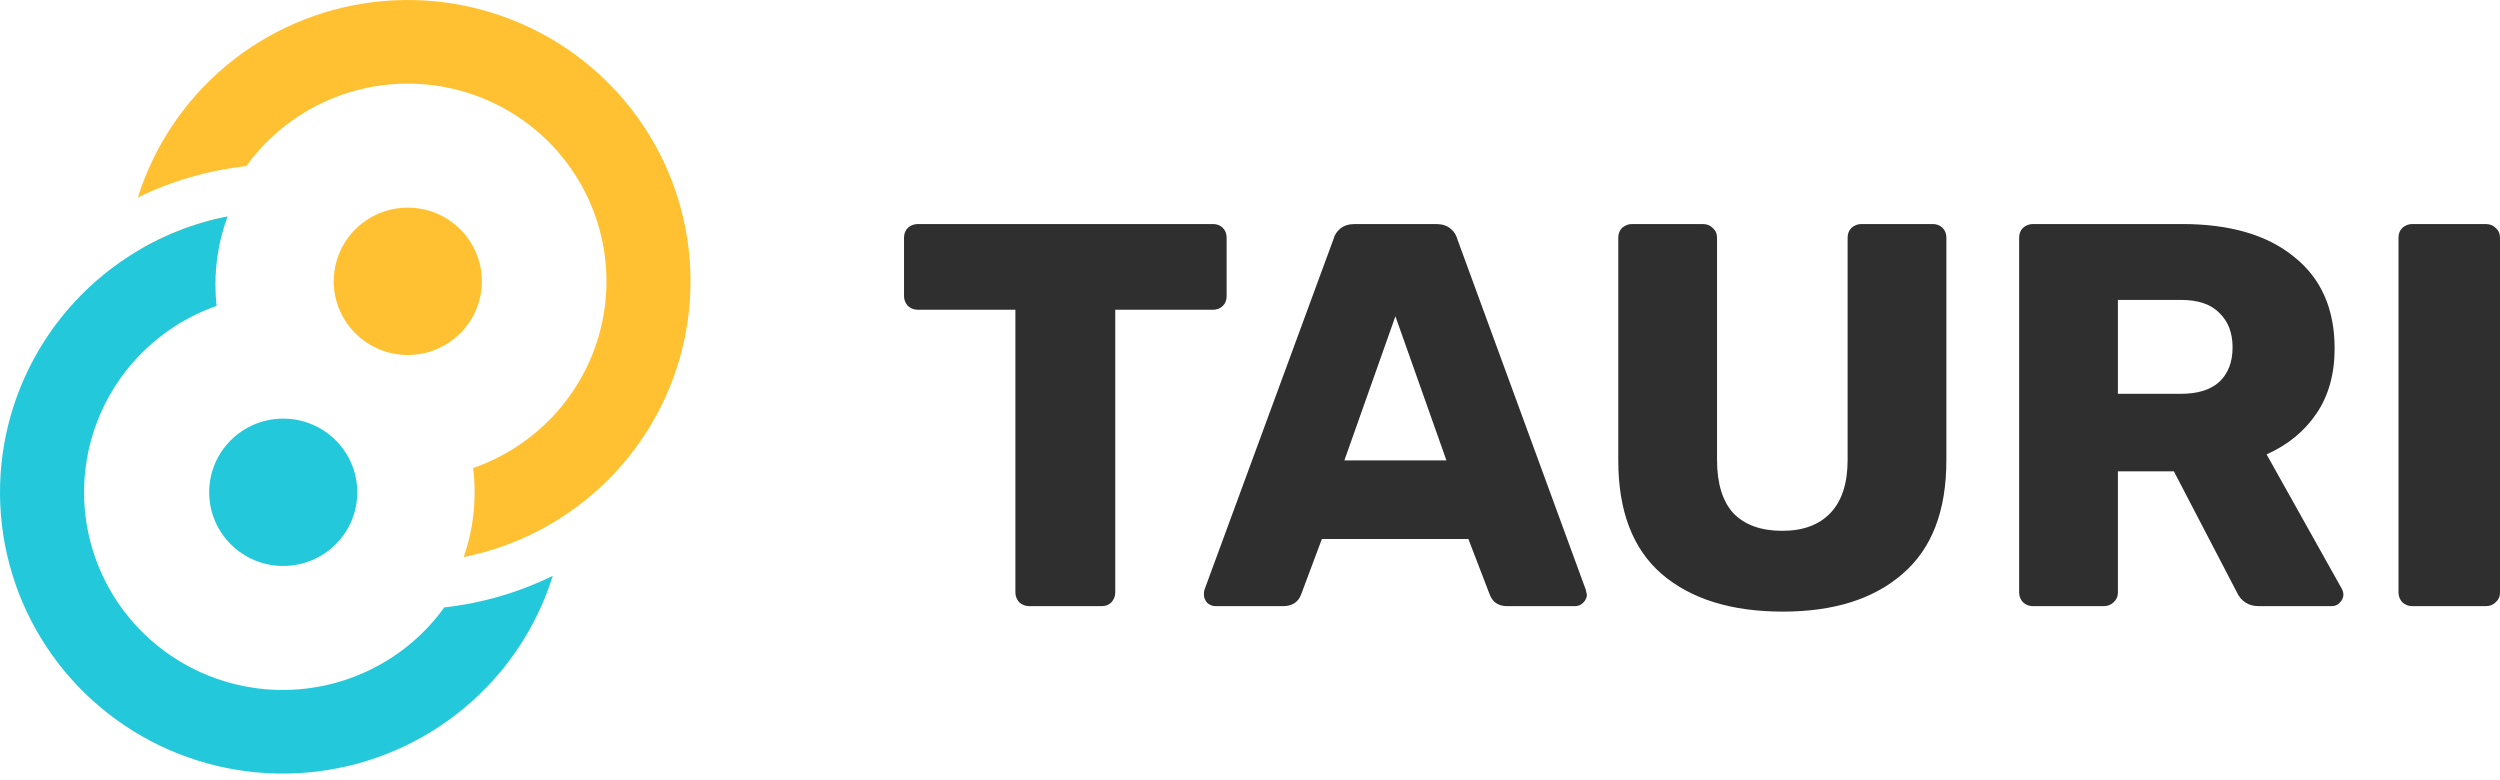
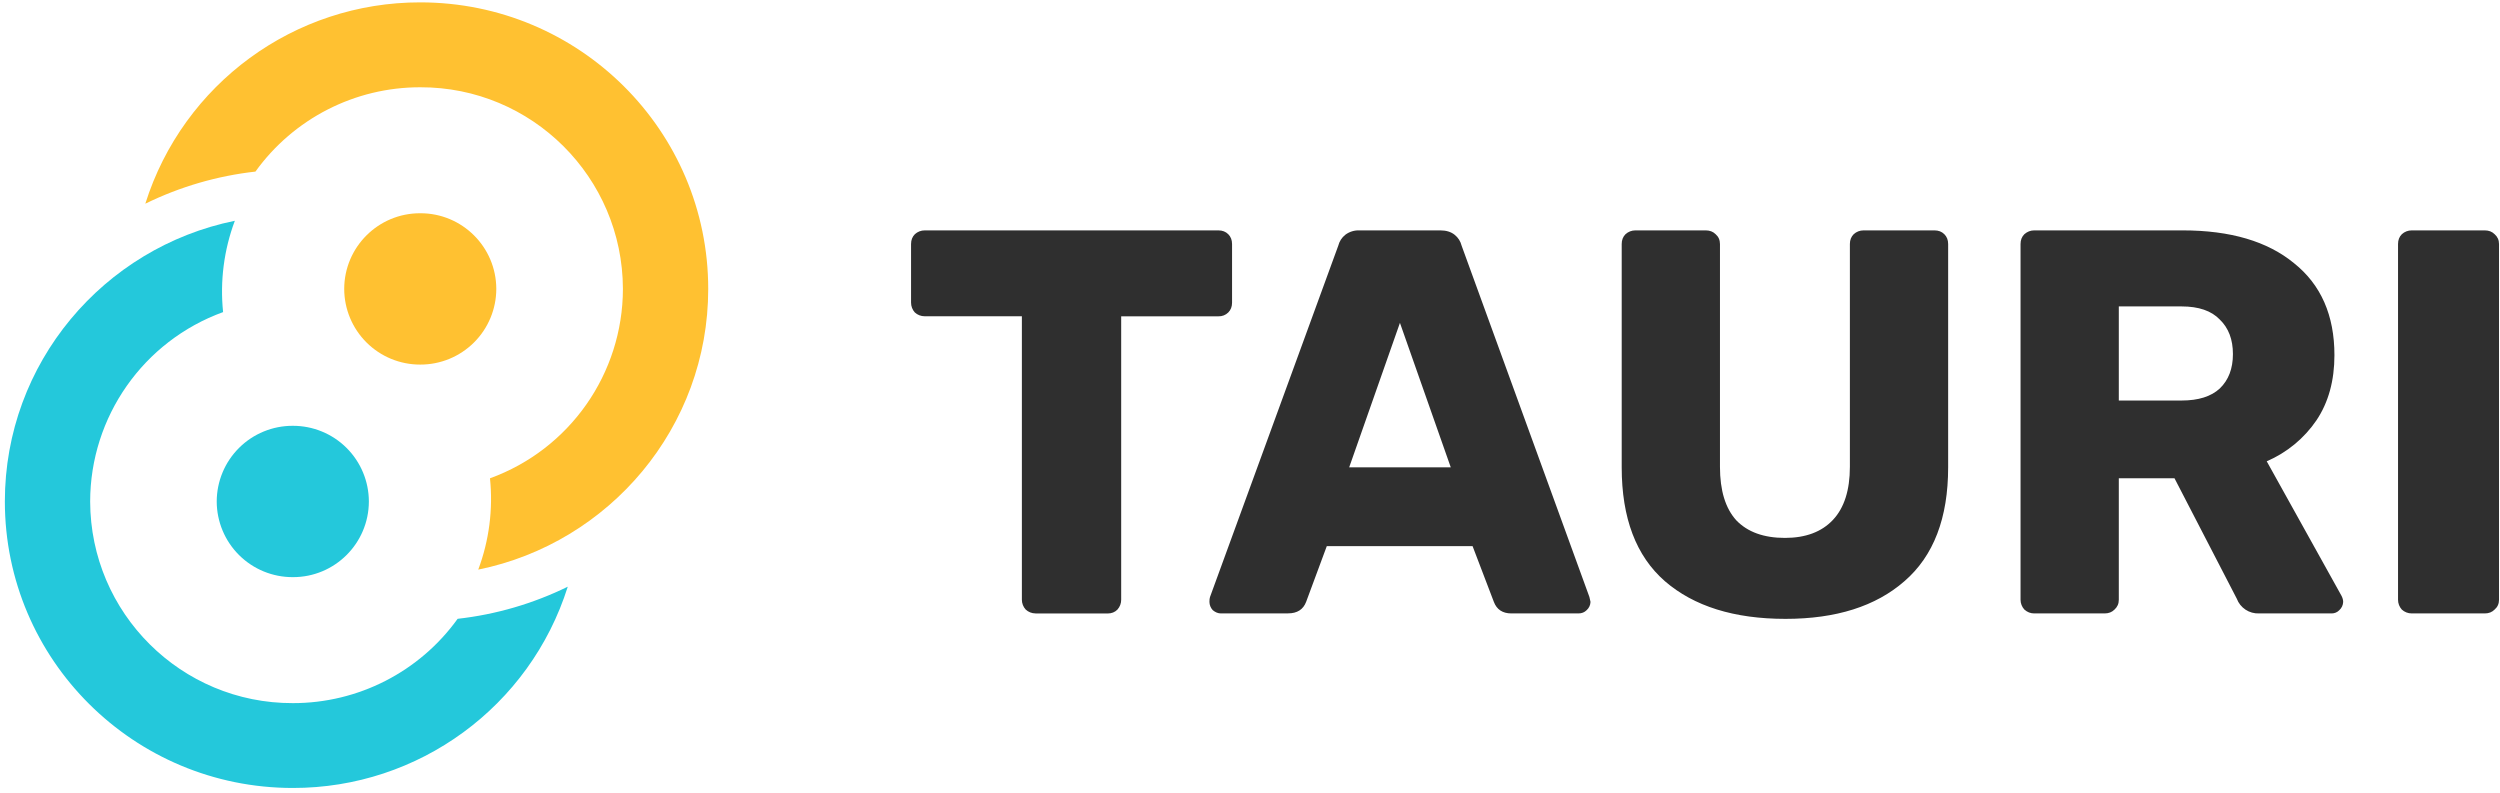
- <svg xmlns="http://www.w3.org/2000/svg" width="430" height="134" viewBox="0 0 430 134" fill="none">
-   <path d="M177.007 104.258C176.378 104.258 175.812 104.039 175.309 103.6C174.868 103.1 174.648 102.536 174.648 101.91V53.276H157.85C157.221 53.276 156.655 53.057 156.151 52.618C155.711 52.118 155.491 51.554 155.491 50.928V40.882C155.491 40.194 155.711 39.63 156.151 39.192C156.655 38.754 157.221 38.535 157.85 38.535H208.622C209.314 38.535 209.88 38.754 210.321 39.192C210.761 39.63 210.981 40.194 210.981 40.882V50.928C210.981 51.617 210.761 52.18 210.321 52.618C209.88 53.057 209.314 53.276 208.622 53.276H191.824V101.91C191.824 102.536 191.604 103.1 191.163 103.6C190.723 104.039 190.157 104.258 189.465 104.258H177.007Z" fill="#2F2F2F" />
-   <path d="M209.056 104.258C208.552 104.258 208.08 104.07 207.64 103.694C207.263 103.256 207.074 102.787 207.074 102.286C207.074 101.91 207.105 101.629 207.168 101.441L229.346 41.164C229.534 40.413 229.943 39.787 230.572 39.286C231.201 38.785 232.019 38.535 233.026 38.535H246.993C248 38.535 248.818 38.785 249.447 39.286C250.076 39.787 250.485 40.413 250.674 41.164L272.757 101.441L272.945 102.286C272.945 102.787 272.725 103.256 272.285 103.694C271.907 104.07 271.435 104.258 270.869 104.258H259.261C257.751 104.258 256.745 103.6 256.241 102.286L252.561 92.709H227.364L223.778 102.286C223.274 103.6 222.236 104.258 220.663 104.258H209.056ZM248.786 79.189L240.01 54.402L231.233 79.189H248.786Z" fill="#2F2F2F" />
-   <path d="M306.654 105.197C297.784 105.197 290.831 103.037 285.798 98.718C280.828 94.399 278.343 87.89 278.343 79.189V40.882C278.343 40.194 278.563 39.63 279.004 39.192C279.507 38.754 280.073 38.535 280.702 38.535H292.876C293.568 38.535 294.134 38.754 294.575 39.192C295.078 39.63 295.33 40.194 295.33 40.882V79.095C295.33 83.164 296.274 86.231 298.161 88.296C300.111 90.299 302.911 91.301 306.56 91.301C310.146 91.301 312.914 90.268 314.865 88.203C316.815 86.137 317.79 83.101 317.79 79.095V40.882C317.79 40.194 318.011 39.63 318.451 39.192C318.954 38.754 319.52 38.535 320.15 38.535H332.418C333.11 38.535 333.676 38.754 334.117 39.192C334.557 39.63 334.777 40.194 334.777 40.882V79.189C334.777 87.89 332.261 94.399 327.228 98.718C322.257 103.037 315.4 105.197 306.654 105.197Z" fill="#2F2F2F" />
-   <path d="M349.651 104.258C349.022 104.258 348.456 104.039 347.952 103.6C347.512 103.1 347.292 102.536 347.292 101.91V40.882C347.292 40.194 347.512 39.63 347.952 39.192C348.456 38.754 349.022 38.535 349.651 38.535H375.32C383.562 38.535 389.979 40.413 394.572 44.168C399.228 47.861 401.556 53.119 401.556 59.942C401.556 64.323 400.518 68.048 398.441 71.115C396.365 74.182 393.503 76.529 389.854 78.156L402.782 101.253C402.971 101.629 403.066 101.973 403.066 102.286C403.066 102.787 402.845 103.256 402.405 103.694C402.028 104.07 401.587 104.258 401.084 104.258H388.532C386.708 104.258 385.418 103.413 384.663 101.723L373.905 81.067H364.279V101.91C364.279 102.599 364.027 103.162 363.524 103.6C363.083 104.039 362.517 104.258 361.825 104.258H349.651ZM375.132 67.735C378.026 67.735 380.228 67.046 381.738 65.669C383.248 64.23 384.003 62.258 384.003 59.754C384.003 57.25 383.248 55.279 381.738 53.839C380.291 52.337 378.089 51.586 375.132 51.586H364.279V67.735H375.132Z" fill="#2F2F2F" />
-   <path d="M414.9 104.258C414.271 104.258 413.705 104.039 413.202 103.6C412.761 103.1 412.541 102.536 412.541 101.91V40.882C412.541 40.194 412.761 39.63 413.202 39.192C413.705 38.754 414.271 38.535 414.9 38.535H427.546C428.238 38.535 428.805 38.754 429.245 39.192C429.748 39.63 430 40.194 430 40.882V101.91C430 102.599 429.748 103.162 429.245 103.6C428.805 104.039 428.238 104.258 427.546 104.258H414.9Z" fill="#2F2F2F" />
-   <path d="M82.875 48.385C82.875 55.383 77.172 61.057 70.138 61.057C63.103 61.057 57.4 55.383 57.4 48.385C57.4 41.386 63.103 35.712 70.138 35.712C77.172 35.712 82.875 41.386 82.875 48.385Z" fill="#FFC131" />
-   <ellipse cx="48.716" cy="84.673" rx="12.737" ry="12.672" transform="rotate(180 48.7158 84.6734)" fill="#24C8DB" />
-   <path fill-rule="evenodd" clip-rule="evenodd" d="M96.536 89.021C91.396 92.326 85.701 94.621 79.757 95.814C80.974 92.324 81.635 88.575 81.635 84.673C81.635 83.258 81.548 81.863 81.379 80.493C83.936 79.607 86.391 78.417 88.688 76.94C94.216 73.386 98.594 68.32 101.297 62.35C104 56.38 104.913 49.76 103.926 43.286C102.939 36.813 100.095 30.76 95.734 25.856C91.373 20.952 85.681 17.405 79.343 15.641C73.005 13.878 66.29 13.972 60.005 15.914C53.719 17.855 48.131 21.561 43.911 26.586C43.371 27.23 42.856 27.891 42.367 28.57C35.855 29.289 29.549 31.123 23.716 33.959C25.615 27.913 28.697 22.268 32.815 17.363C38.82 10.213 46.773 4.939 55.717 2.176C64.662 -0.587 74.218 -0.722 83.238 1.788C92.257 4.298 100.357 9.346 106.563 16.325C112.768 23.304 116.817 31.917 118.221 41.129C119.626 50.342 118.326 59.762 114.48 68.258C110.633 76.753 104.402 83.963 96.536 89.021ZM24.295 42.783L36.218 44.24C36.502 41.941 37.019 39.688 37.757 37.514C33.028 38.593 28.49 40.371 24.295 42.783Z" fill="#FFC131" />
-   <path fill-rule="evenodd" clip-rule="evenodd" d="M22.235 44.037C27.414 40.707 33.156 38.403 39.148 37.218C37.794 40.878 37.054 44.833 37.054 48.961C37.054 50.195 37.12 51.415 37.249 52.615C34.743 53.496 32.337 54.669 30.083 56.118C24.556 59.672 20.177 64.739 17.474 70.709C14.771 76.679 13.858 83.298 14.845 89.772C15.832 96.246 18.677 102.298 23.038 107.202C27.398 112.106 33.09 115.653 39.428 117.417C45.766 119.181 52.481 119.086 58.767 117.145C65.052 115.203 70.64 111.497 74.86 106.472C75.403 105.825 75.921 105.16 76.412 104.478C82.929 103.747 89.238 101.902 95.07 99.052C93.173 105.116 90.085 110.777 85.956 115.695C79.951 122.846 71.999 128.119 63.054 130.882C54.109 133.645 44.553 133.78 35.533 131.27C26.514 128.76 18.414 123.712 12.209 116.733C6.003 109.755 1.954 101.141 0.55 91.929C-0.855 82.716 0.445 73.296 4.292 64.8C8.138 56.305 14.369 49.095 22.235 44.037ZM94.407 90.267L94.407 90.267C94.283 90.338 94.158 90.409 94.033 90.48C94.158 90.409 94.283 90.338 94.407 90.267ZM82.966 95.033C82.321 95.21 81.673 95.374 81.021 95.523C81.021 95.523 81.021 95.523 81.021 95.523C81.673 95.373 82.322 95.21 82.966 95.033Z" fill="#24C8DB" />
+ <svg xmlns="http://www.w3.org/2000/svg" width="432" height="137" fill="none">
+   <path d="M178.94 106a2.5 2.5 0 0 1-1.7-.67 2.52 2.52 0 0 1-.66-1.7V54.65h-16.8a2.5 2.5 0 0 1-1.7-.66 2.52 2.52 0 0 1-.65-1.7V42.17c0-.7.22-1.26.66-1.7a2.5 2.5 0 0 1 1.7-.66h50.75c.69 0 1.26.22 1.7.66.44.44.66 1 .66 1.7V52.3c0 .7-.22 1.26-.66 1.7a2.3 2.3 0 0 1-1.7.66h-16.8v48.98c0 .63-.21 1.2-.65 1.7-.44.45-1.01.67-1.7.67h-12.45Zm32.03 0c-.5 0-.97-.2-1.41-.57a2.15 2.15 0 0 1-.57-1.42c0-.38.03-.66.1-.85l22.16-60.7c.2-.76.6-1.4 1.23-1.9a3.8 3.8 0 0 1 2.45-.75h13.96c1.01 0 1.83.25 2.46.75.63.5 1.03 1.14 1.22 1.9l22.08 60.7.19.85a2 2 0 0 1-.66 1.42c-.38.38-.85.57-1.42.57h-11.6c-1.51 0-2.52-.67-3.02-1.99l-3.68-9.64h-25.19L225.7 104c-.5 1.32-1.54 1.99-3.12 1.99h-11.6Zm39.72-25.25-8.78-24.96-8.77 24.96h17.55Zm57.84 26.19c-8.87 0-15.82-2.17-20.85-6.52-4.97-4.35-7.45-10.9-7.45-19.67V42.17c0-.7.22-1.26.66-1.7a2.5 2.5 0 0 1 1.7-.66h12.17c.69 0 1.26.22 1.7.66.5.44.75 1 .75 1.7v38.49c0 4.1.94 7.18 2.83 9.26 1.95 2.02 4.75 3.03 8.4 3.03 3.58 0 6.35-1.04 8.3-3.12 1.95-2.08 2.92-5.14 2.92-9.17V42.17c0-.7.22-1.26.66-1.7a2.5 2.5 0 0 1 1.7-.66h12.26c.7 0 1.26.22 1.7.66.44.44.66 1 .66 1.7v38.58c0 8.76-2.51 15.32-7.54 19.67-4.97 4.35-11.83 6.52-20.57 6.52Zm42.98-.94c-.63 0-1.2-.22-1.7-.67a2.52 2.52 0 0 1-.66-1.7V42.17c0-.7.22-1.26.66-1.7.5-.44 1.07-.66 1.7-.66h25.66c8.24 0 14.65 1.89 19.24 5.67 4.66 3.72 6.98 9.02 6.98 15.89 0 4.4-1.03 8.16-3.1 11.25a19.9 19.9 0 0 1-8.6 7.09l12.93 23.26c.19.38.28.72.28 1.04a2 2 0 0 1-.66 1.42 1.8 1.8 0 0 1-1.32.57h-12.54a3.94 3.94 0 0 1-3.87-2.56l-10.76-20.8h-9.62v21c0 .69-.25 1.25-.75 1.7-.44.44-1 .66-1.7.66H351.5Zm25.47-36.79c2.9 0 5.1-.69 6.6-2.08 1.51-1.45 2.27-3.43 2.27-5.95s-.76-4.51-2.27-5.96c-1.44-1.51-3.64-2.27-6.6-2.27h-10.85v16.26h10.85ZM416.73 106a2.5 2.5 0 0 1-1.7-.67 2.52 2.52 0 0 1-.65-1.7V42.17c0-.7.22-1.26.66-1.7a2.5 2.5 0 0 1 1.7-.66h12.63c.7 0 1.26.22 1.7.66.5.44.76 1 .76 1.7v61.46c0 .7-.25 1.26-.76 1.7-.44.45-1 .67-1.7.67h-12.64Z" fill="#2F2F2F" />
+   <path d="M85.76 49.92A13.1 13.1 0 0 1 72.62 63a13.1 13.1 0 0 1-13.14-13.08 13.1 13.1 0 0 1 13.14-13.07 13.1 13.1 0 0 1 13.14 13.07Z" fill="#FFC131" />
+   <path d="M63.74 86.66A13.1 13.1 0 0 1 50.6 99.73a13.1 13.1 0 0 1-13.15-13.07A13.1 13.1 0 0 1 50.6 73.58a13.1 13.1 0 0 1 13.14 13.08Z" fill="#24C8DB" />
+   <path d="M40.58 38.15C17.9 42.77.84 62.73.84 86.65c0 27.35 22.28 49.51 49.76 49.51a49.75 49.75 0 0 0 47.51-34.78 57.88 57.88 0 0 1-19.03 5.55A35.02 35.02 0 0 1 50.6 121.5a34.93 34.93 0 0 1-35.02-34.84 34.87 34.87 0 0 1 22.97-32.73 34.8 34.8 0 0 1 2.03-15.78Z" fill="#24C8DB" />
+   <path fill-rule="evenodd" clip-rule="evenodd" d="M82.64 98.43c22.67-4.61 39.74-24.58 39.74-48.5C122.38 22.57 100.1.41 72.62.41A49.75 49.75 0 0 0 25.11 35.2a57.87 57.87 0 0 1 19.03-5.55 35.03 35.03 0 0 1 28.48-14.57 34.93 34.93 0 0 1 35.02 34.84 34.87 34.87 0 0 1-22.97 32.73 34.8 34.8 0 0 1-2.03 15.78Z" fill="#FFC131" />
</svg>
